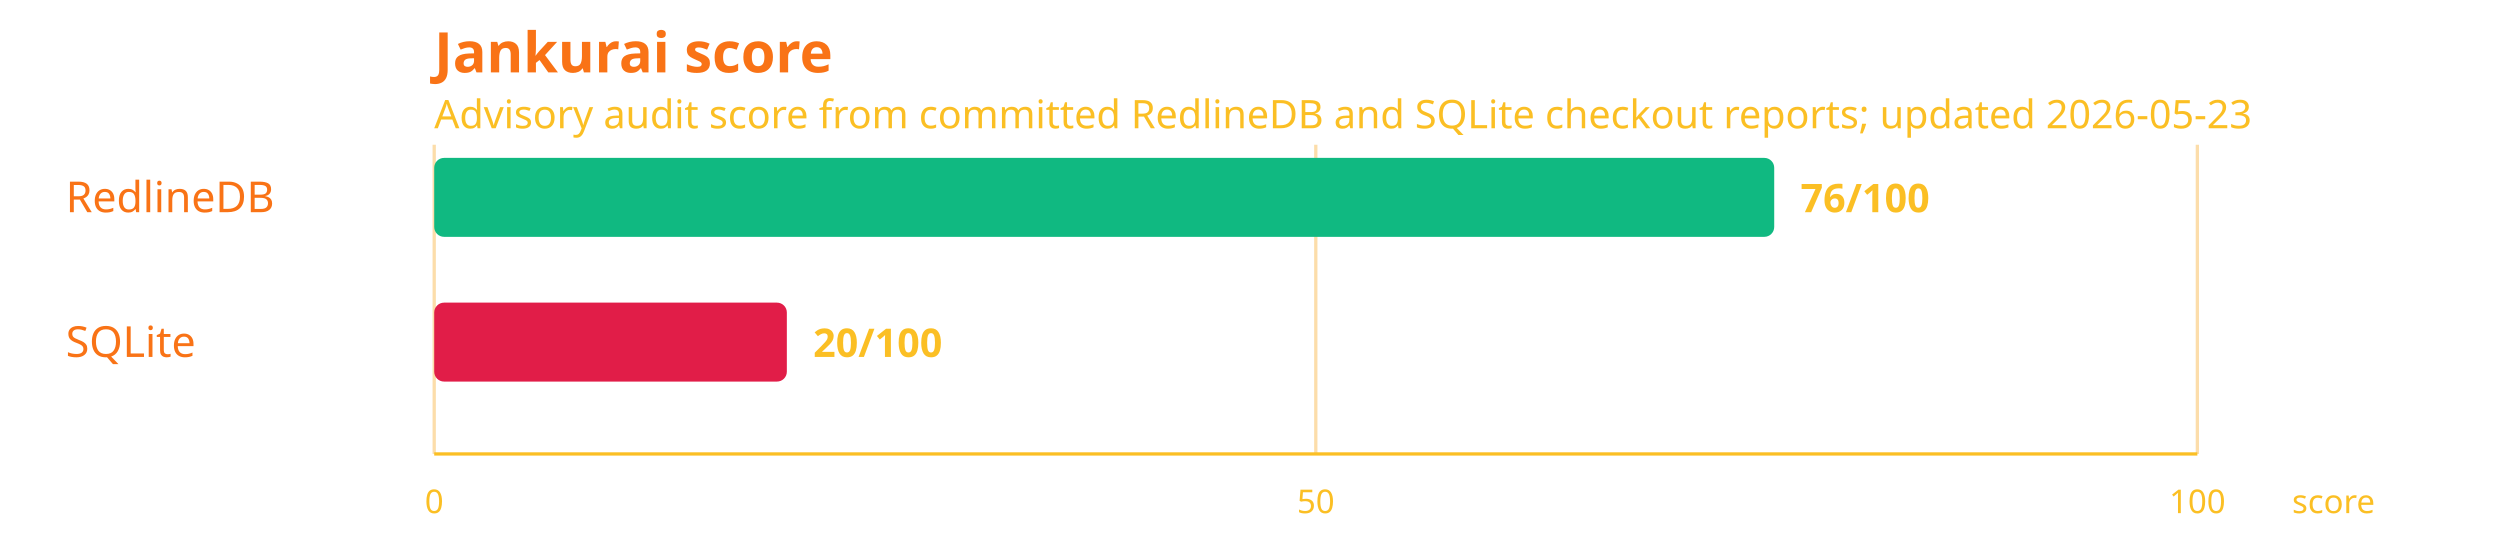
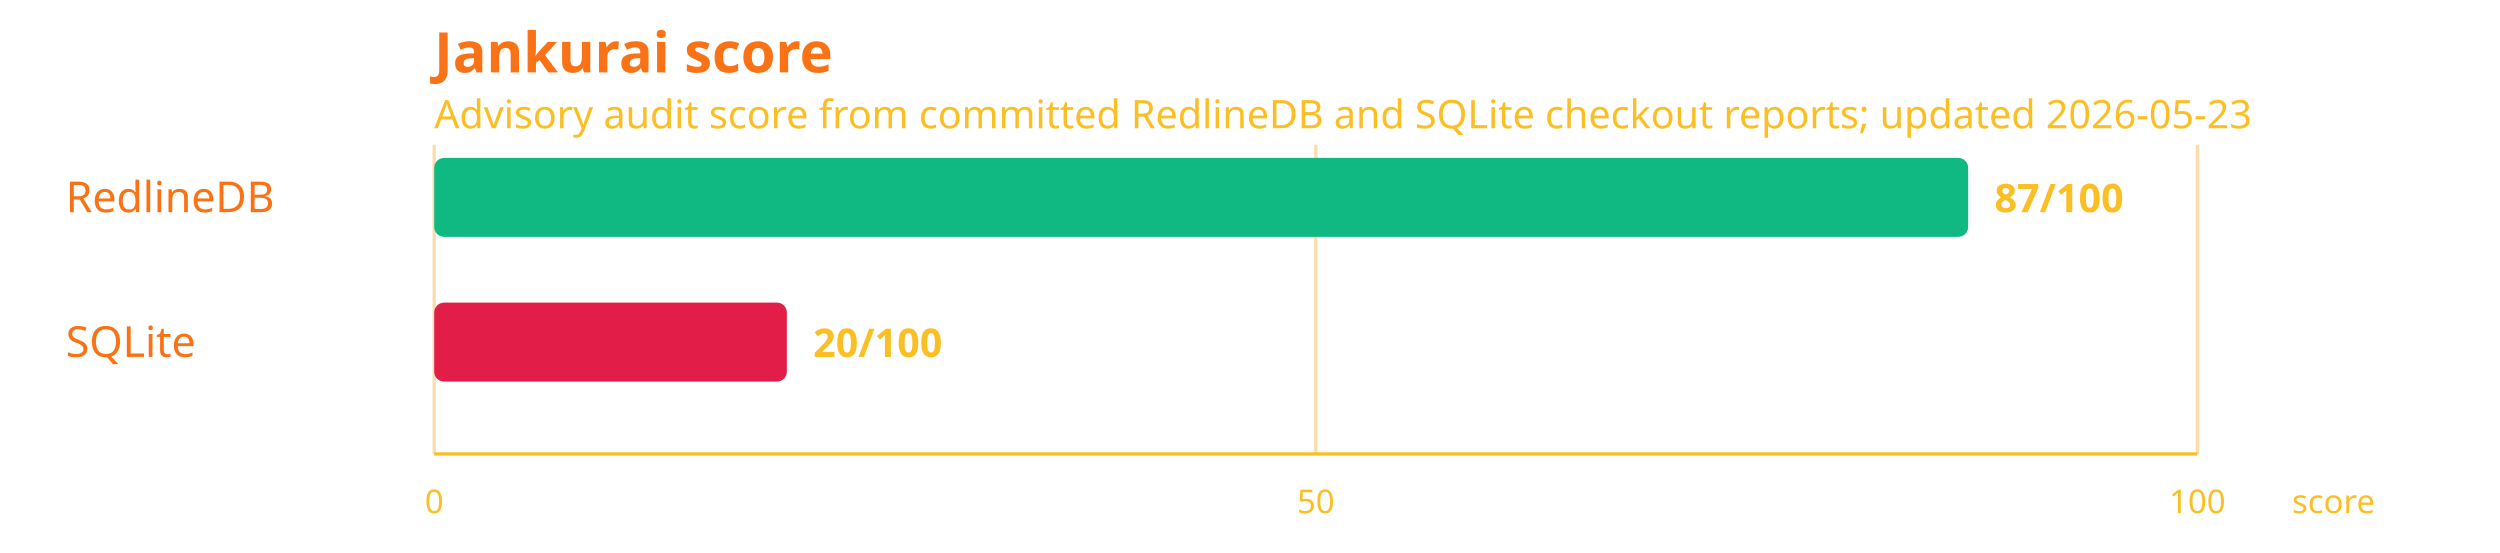
<svg xmlns="http://www.w3.org/2000/svg" width="760" height="168" viewBox="0 0 760 168" role="img" aria-labelledby="jankurai-score-title jankurai-score-desc">
  <text x="132" y="22" font-family="sans-serif" font-size="17" font-weight="700" fill="#f97316">Jankurai score</text>
  <text x="132" y="39" font-family="sans-serif" font-size="12" fill="#fbbf24">Advisory audit score from committed RedlineDB and SQLite checkout reports; updated 2026-05-23</text>
  <line x1="132.00" y1="44" x2="132.00" y2="138" stroke="#f59e0b" opacity="0.35" />
  <text x="132.00" y="156" font-family="sans-serif" font-size="10" fill="#fbbf24" text-anchor="middle">0</text>
  <line x1="400.00" y1="44" x2="400.00" y2="138" stroke="#f59e0b" opacity="0.35" />
  <text x="400.00" y="156" font-family="sans-serif" font-size="10" fill="#fbbf24" text-anchor="middle">50</text>
  <line x1="668.00" y1="44" x2="668.00" y2="138" stroke="#f59e0b" opacity="0.35" />
  <text x="668.00" y="156" font-family="sans-serif" font-size="10" fill="#fbbf24" text-anchor="middle">100</text>
  <line x1="132" y1="138" x2="668.00" y2="138" stroke="#fbbf24" />
  <text x="722.00" y="156" font-family="sans-serif" font-size="10" fill="#fbbf24" text-anchor="end">score</text>
  <text x="20" y="64.50" font-family="sans-serif" font-size="13" fill="#f97316">RedlineDB</text>
-   <rect x="132" y="48" width="407.36" height="24" rx="3" fill="#10b981" />
-   <text x="547.36" y="64.50" font-family="sans-serif" font-size="12" font-weight="700" fill="#fbbf24" text-anchor="start">76/100</text>
+   <rect x="132" y="48" width="466.32" height="24" rx="3" fill="#10b981" />
+   <text x="606.32" y="64.50" font-family="sans-serif" font-size="12" font-weight="700" fill="#fbbf24" text-anchor="start">87/100</text>
  <text x="20" y="108.50" font-family="sans-serif" font-size="13" fill="#f97316">SQLite</text>
  <rect x="132" y="92" width="107.20" height="24" rx="3" fill="#e11d48" />
  <text x="247.20" y="108.50" font-family="sans-serif" font-size="12" font-weight="700" fill="#fbbf24" text-anchor="start">20/100</text>
</svg>
